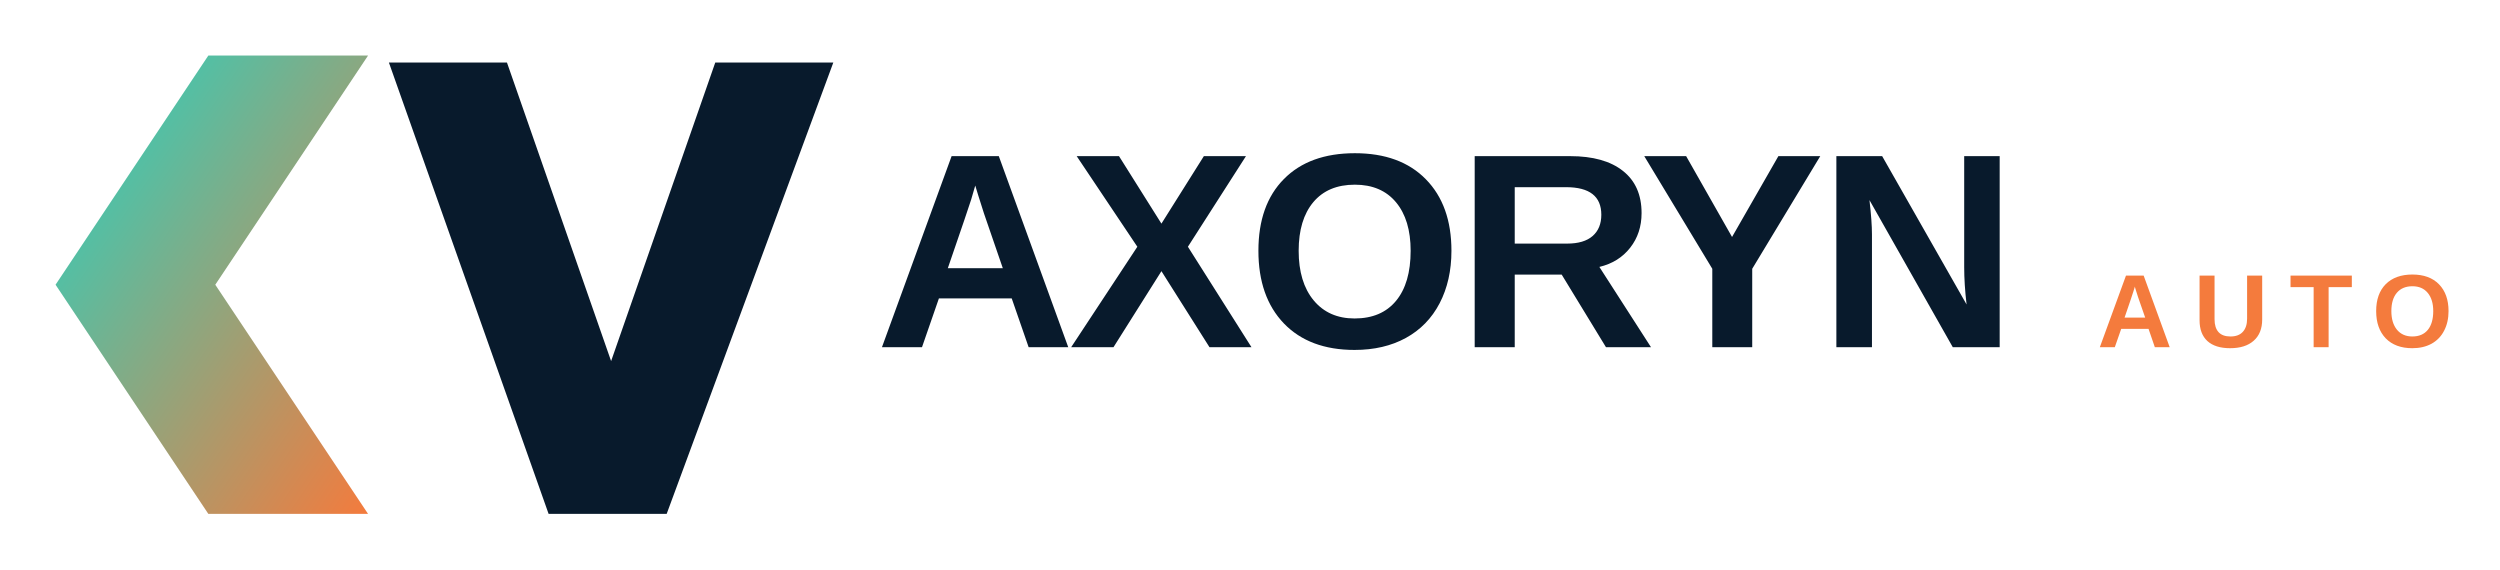
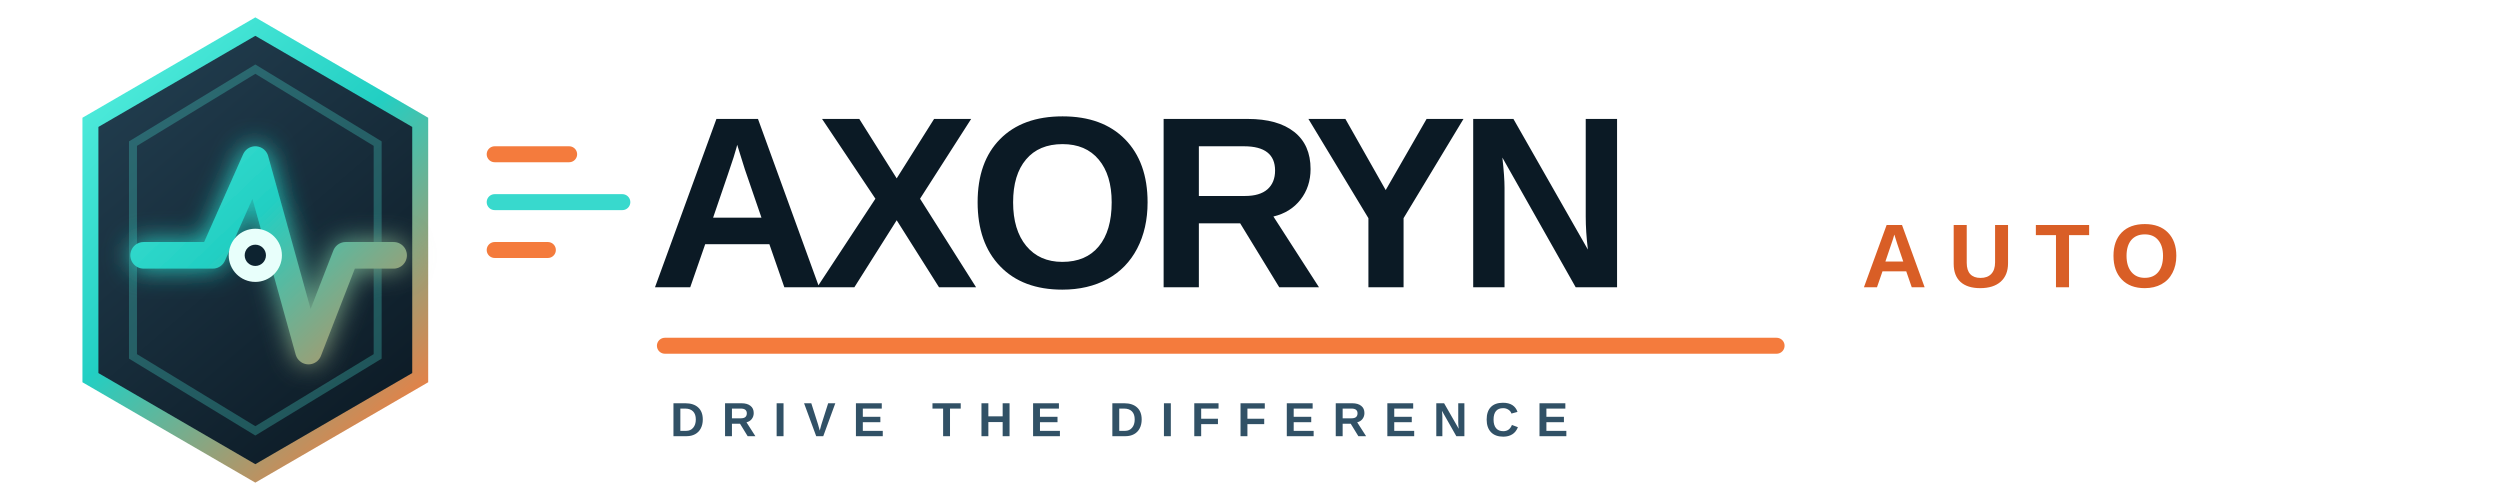
- <svg xmlns="http://www.w3.org/2000/svg" viewBox="0 0 360 82" role="img" aria-labelledby="title">
+ <svg xmlns="http://www.w3.org/2000/svg" viewBox="0 0 470 94" role="img" aria-labelledby="logoTitle logoDesc">
  <defs>
-     <linearGradient id="g" x1="0" x2="1" y1="0" y2="1">
-       <stop stop-color="#20d5c5" />
+     <linearGradient id="axorynAccent" x1="13" y1="12" x2="78" y2="80" gradientUnits="userSpaceOnUse">
+       <stop stop-color="#56f0df" />
+       <stop offset=".48" stop-color="#22cfc3" />
      <stop offset="1" stop-color="#f47b3d" />
    </linearGradient>
+     <linearGradient id="axorynMetal" x1="16" y1="10" x2="80" y2="85" gradientUnits="userSpaceOnUse">
+       <stop stop-color="#234052" />
+       <stop offset="1" stop-color="#0a1721" />
+     </linearGradient>
+     <filter id="axorynGlow" x="-30%" y="-30%" width="160%" height="160%">
+       <feGaussianBlur stdDeviation="2.5" result="blur" />
+       <feMerge>
+         <feMergeNode in="blur" />
+         <feMergeNode in="SourceGraphic" />
+       </feMerge>
+     </filter>
  </defs>
-   <path fill="url(#g)" d="M8 41 30 8h23L31 41l22 33H30z" />
-   <path fill="#081a2c" d="M56 9h17l15 43L103 9h17L96 74H79z" />
-   <text x="126" y="50" fill="#081a2c" font-family="Arial,Helvetica,sans-serif" font-size="40" font-weight="800" letter-spacing="-1">AXORYN</text>
-   <text x="302" y="50" fill="#f47b3d" font-family="Arial,Helvetica,sans-serif" font-size="15" font-weight="800" letter-spacing="3">AUTO</text>
+   <path d="M48 5 79 23v48L48 89 17 71V23z" fill="url(#axorynMetal)" stroke="url(#axorynAccent)" stroke-width="3" />
+   <path d="M48 13 71 27v40L48 81 25 67V27z" fill="none" stroke="#4de7d8" stroke-opacity=".28" stroke-width="1.5" />
+   <path d="M27 48h13l8-18 10 36 7-18h9" fill="none" stroke="url(#axorynAccent)" stroke-width="5" stroke-linecap="round" stroke-linejoin="round" filter="url(#axorynGlow)" />
+   <circle cx="48" cy="48" r="5" fill="#e8fffb" />
+   <circle cx="48" cy="48" r="2" fill="#0d2330" />
+   <path d="M93 29h14" stroke="#f47b3d" stroke-width="3" stroke-linecap="round" />
+   <path d="M93 38h24" stroke="#38d9cd" stroke-width="3" stroke-linecap="round" />
+   <path d="M93 47h10" stroke="#f47b3d" stroke-width="3" stroke-linecap="round" />
+   <text x="122" y="54" fill="#0b1a25" font-family="Arial Black,Arial,Helvetica,sans-serif" font-size="46" font-weight="900" letter-spacing="-2">AXORYN</text>
+   <path d="M125 65h209" stroke="url(#axorynAccent)" stroke-width="3" stroke-linecap="round" />
+   <text x="350" y="54" fill="#d95e26" font-family="Arial,Helvetica,sans-serif" font-size="17" font-weight="900" letter-spacing="4">AUTO</text>
+   <text x="126" y="82" fill="#315166" font-family="Arial,Helvetica,sans-serif" font-size="9" font-weight="800" letter-spacing="3.2">DRIVE THE DIFFERENCE</text>
</svg>
